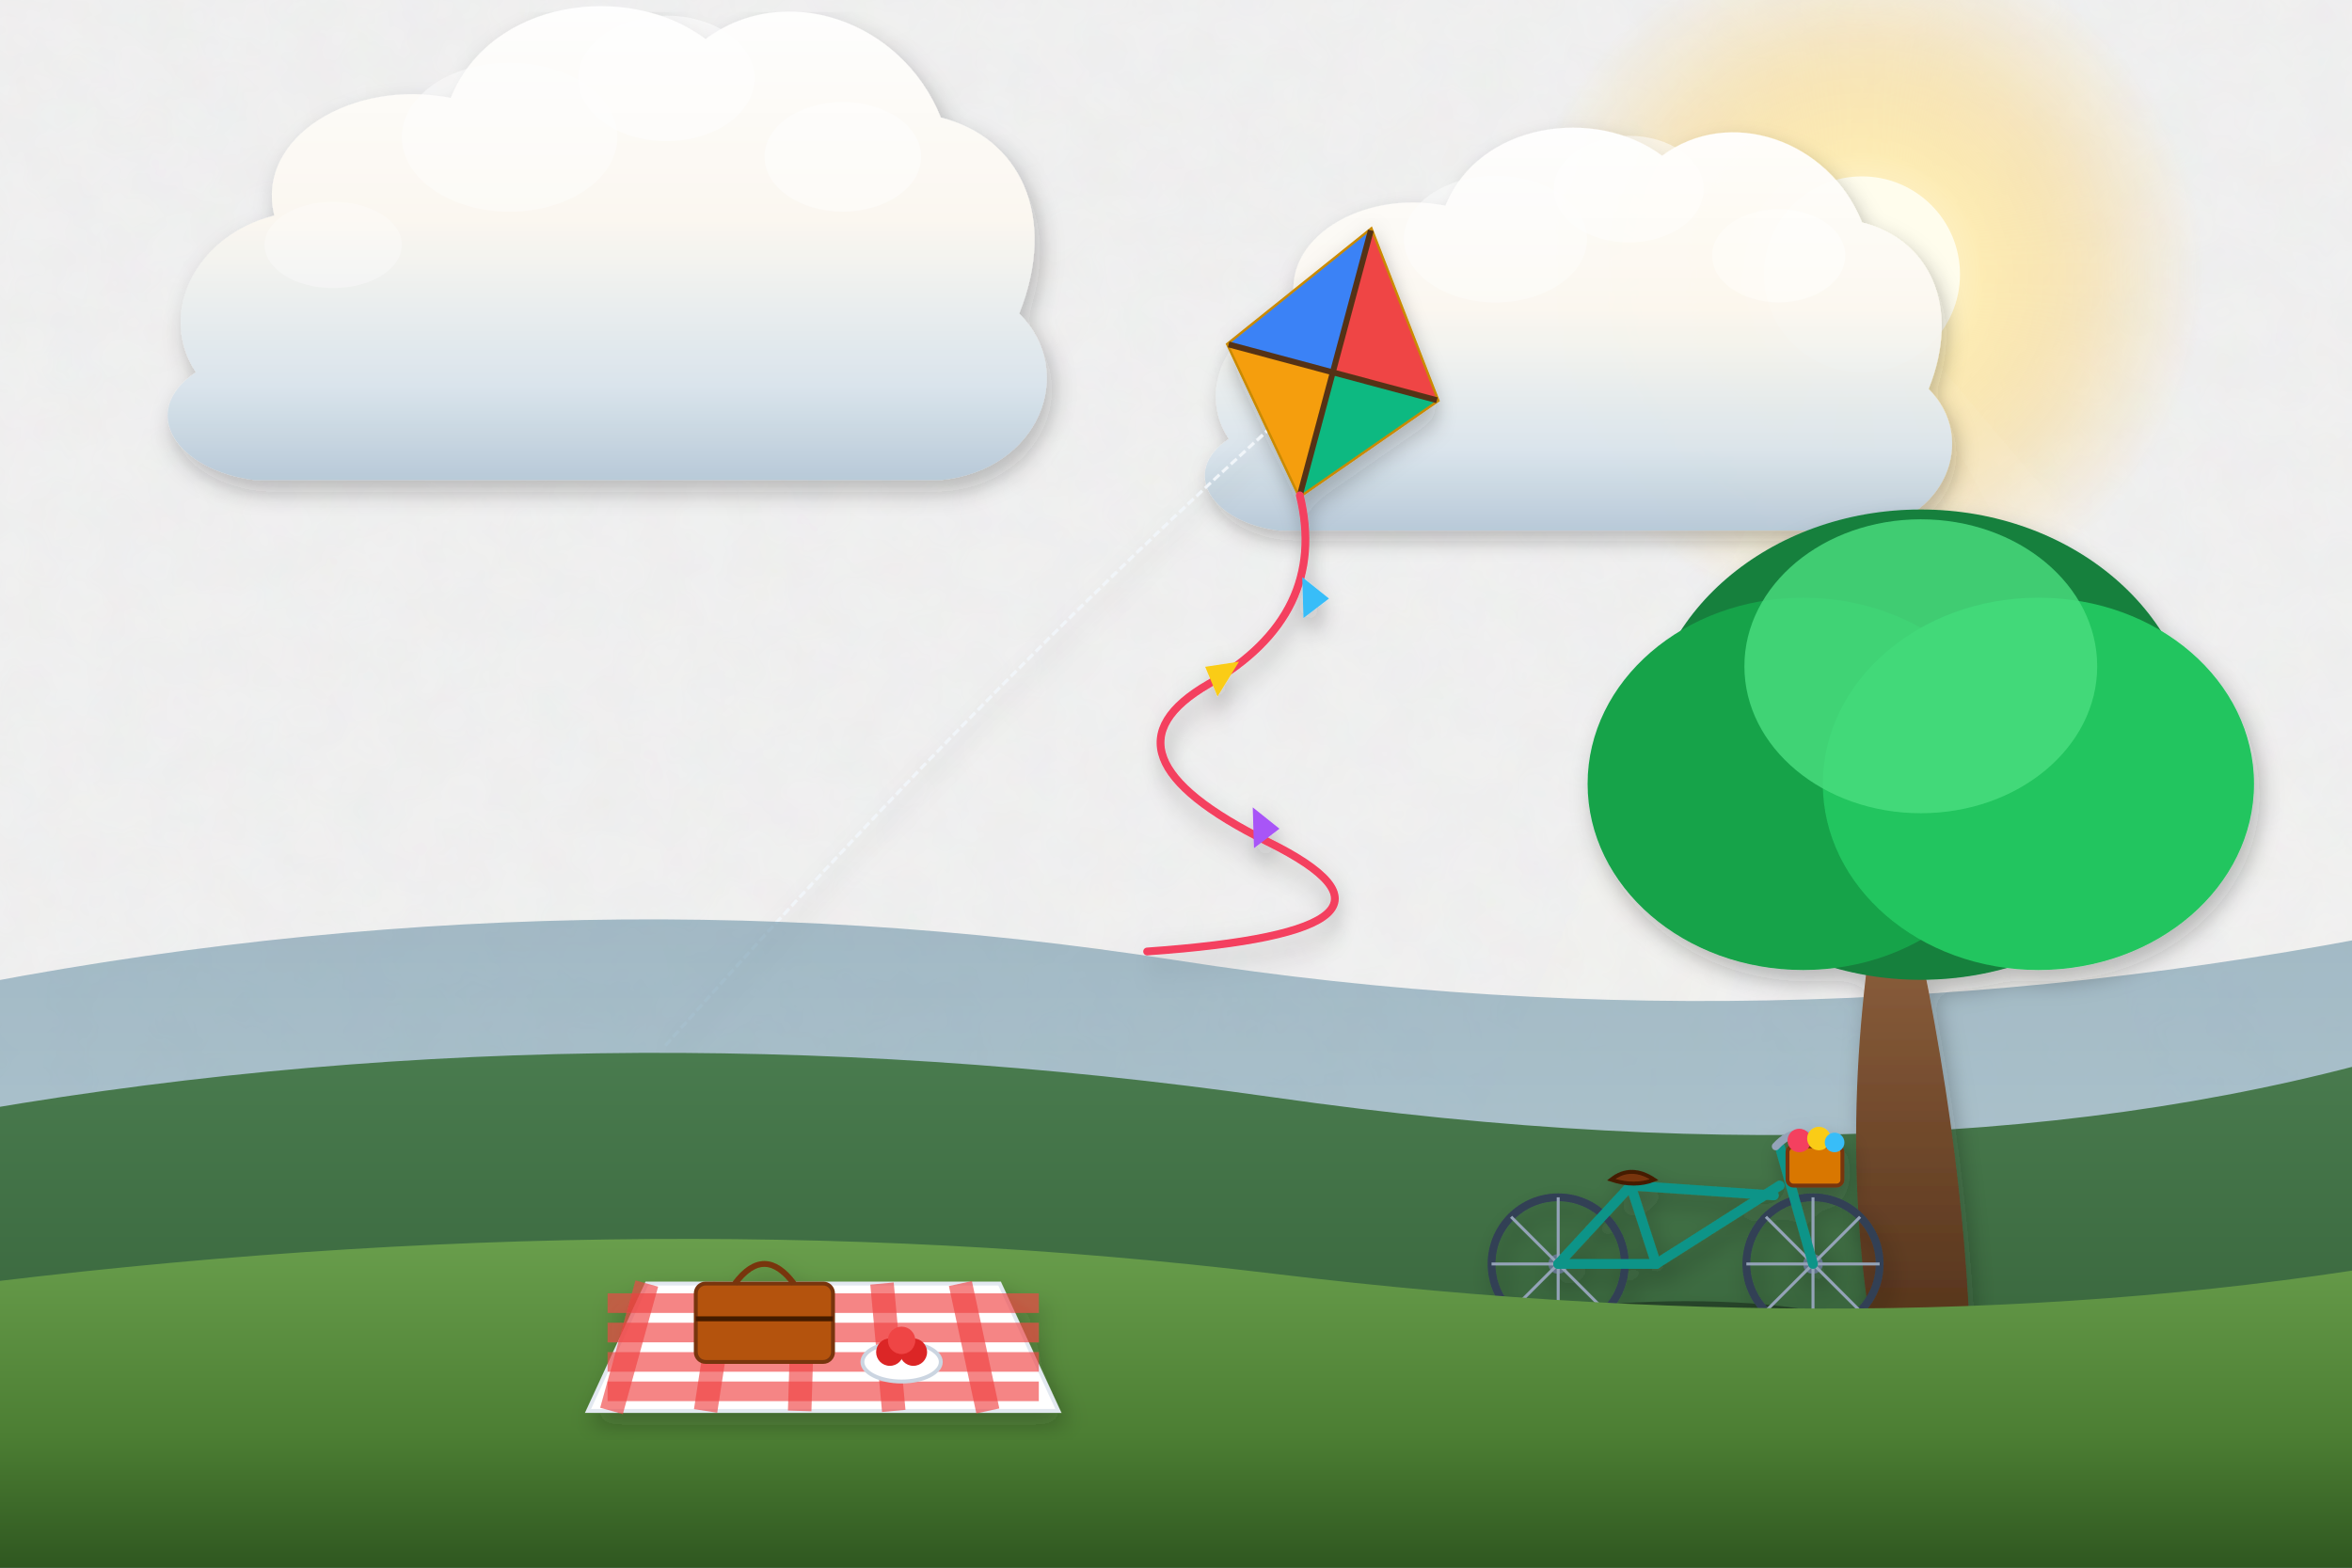
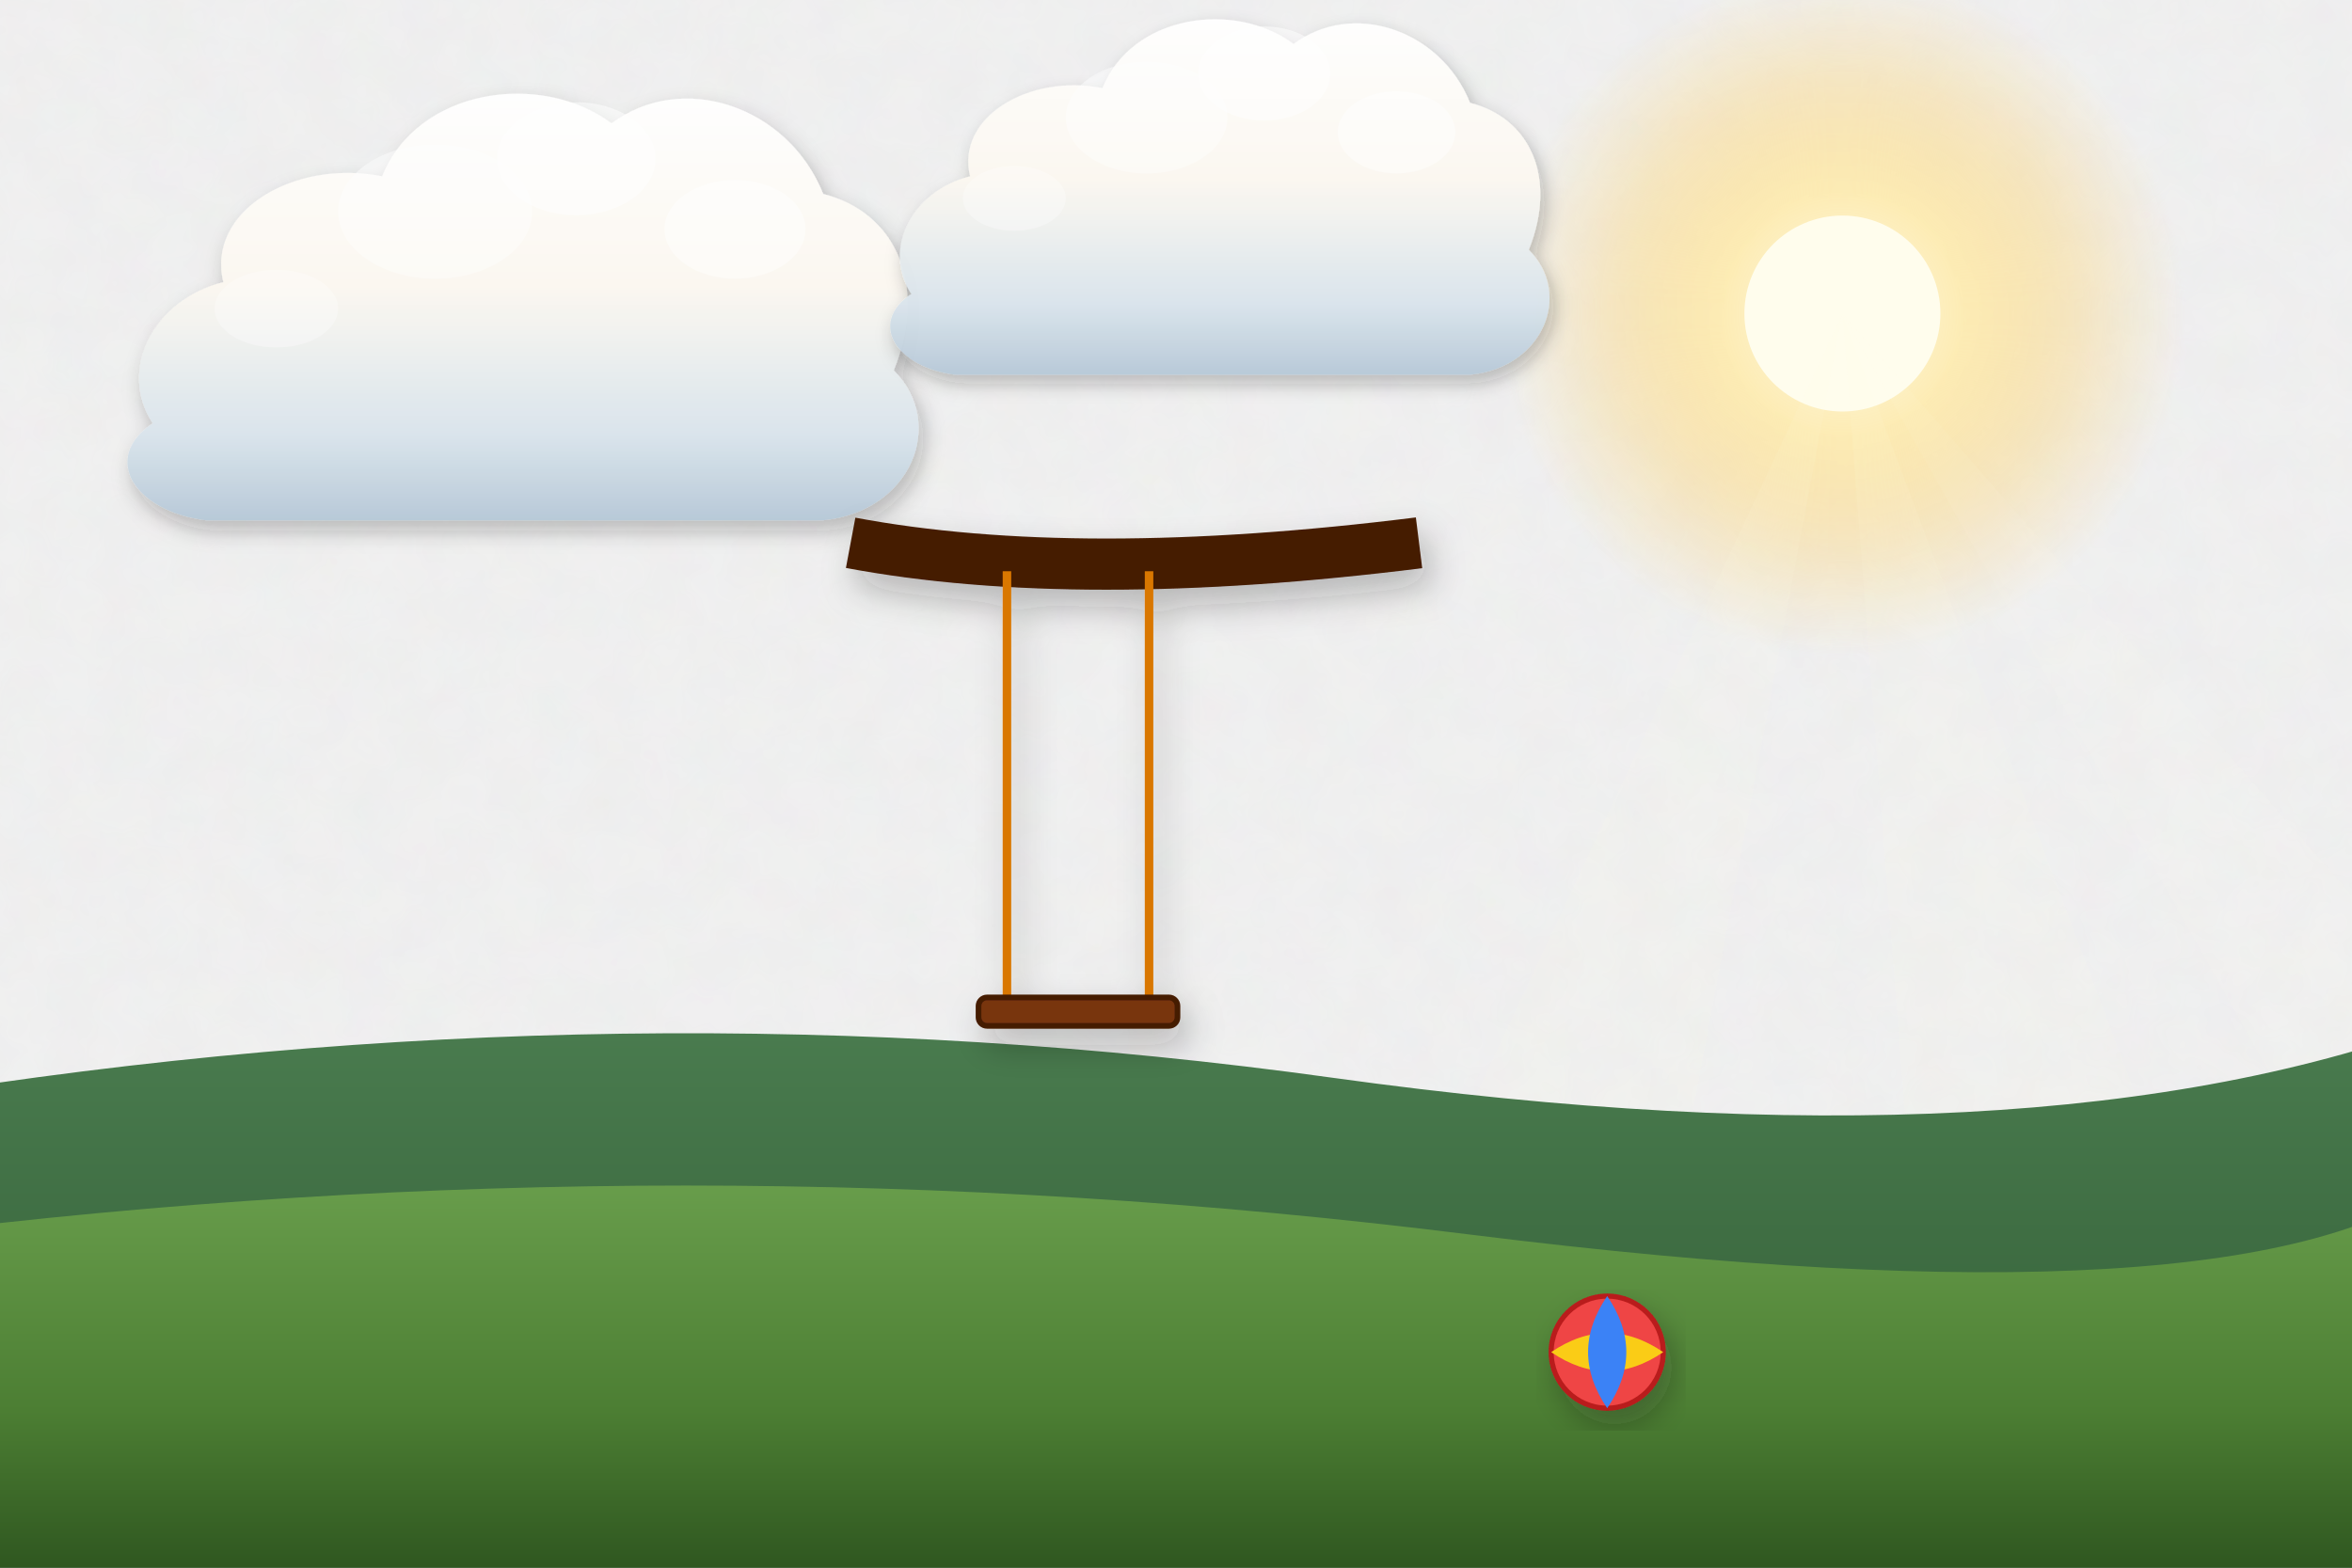
<svg xmlns="http://www.w3.org/2000/svg" viewBox="0 0 1200 800" width="1200" height="800">
  <defs>
    <filter id="ghibliPaper" x="0%" y="0%" width="100%" height="100%">
      <feTurbulence type="fractalNoise" baseFrequency="0.04" numOctaves="3" result="noise" seed="42" />
      <feColorMatrix type="matrix" values="1 0 0 0 0  0 1 0 0 0  0 0 1 0 0  0 0 0 0.035 0" in="noise" result="coloredNoise" />
      <feComposite operator="in" in2="SourceGraphic" />
    </filter>
    <filter id="softGlow" x="-20%" y="-20%" width="140%" height="140%">
      <feGaussianBlur stdDeviation="8" result="blur" />
      <feComposite in="SourceGraphic" in2="blur" operator="over" />
    </filter>
    <filter id="dropShadow" x="-20%" y="-20%" width="140%" height="140%">
      <feDropShadow dx="3" dy="6" stdDeviation="6" flood-color="#141e28" flood-opacity="0.28" />
    </filter>
    <linearGradient id="skyDay" x1="0" y1="0" x2="0" y2="1">
      <stop offset="0%" stop-color="#236ca7" />
      <stop offset="35%" stop-color="#5fa3d6" />
      <stop offset="70%" stop-color="#b8e1f2" />
      <stop offset="100%" stop-color="#fdf3dc" />
    </linearGradient>
    <linearGradient id="skySunset" x1="0" y1="0" x2="0" y2="1">
      <stop offset="0%" stop-color="#31396b" />
      <stop offset="35%" stop-color="#73507b" />
      <stop offset="65%" stop-color="#cb6b5c" />
      <stop offset="85%" stop-color="#f29e5a" />
      <stop offset="100%" stop-color="#fedaa2" />
    </linearGradient>
    <linearGradient id="skyDusk" x1="0" y1="0" x2="0" y2="1">
      <stop offset="0%" stop-color="#121832" />
      <stop offset="40%" stop-color="#262f56" />
      <stop offset="70%" stop-color="#4e3d64" />
      <stop offset="90%" stop-color="#915264" />
      <stop offset="100%" stop-color="#d6846c" />
    </linearGradient>
    <linearGradient id="cloudBodyDay" x1="0" y1="0" x2="0" y2="1">
      <stop offset="0%" stop-color="#ffffff" />
      <stop offset="45%" stop-color="#fcf8f0" />
      <stop offset="80%" stop-color="#d9e4ec" />
      <stop offset="100%" stop-color="#b6c8d7" />
    </linearGradient>
    <linearGradient id="cloudBodySunset" x1="0" y1="0" x2="0" y2="1">
      <stop offset="0%" stop-color="#fff5e6" />
      <stop offset="40%" stop-color="#fbd0a5" />
      <stop offset="75%" stop-color="#cf8ca0" />
      <stop offset="100%" stop-color="#7e607c" />
    </linearGradient>
    <radialGradient id="sunGlowDay" cx="50%" cy="50%" r="50%">
      <stop offset="0%" stop-color="#fffced" stop-opacity="1" />
      <stop offset="35%" stop-color="#ffebaa" stop-opacity="0.85" />
      <stop offset="70%" stop-color="#ffd573" stop-opacity="0.35" />
      <stop offset="100%" stop-color="#ffd573" stop-opacity="0" />
    </radialGradient>
    <radialGradient id="sunGlowSunset" cx="50%" cy="50%" r="50%">
      <stop offset="0%" stop-color="#fff8db" stop-opacity="1" />
      <stop offset="30%" stop-color="#ffb753" stop-opacity="0.9" />
      <stop offset="65%" stop-color="#f46e45" stop-opacity="0.4" />
      <stop offset="100%" stop-color="#e04a43" stop-opacity="0" />
    </radialGradient>
    <linearGradient id="hillDistant" x1="0" y1="0" x2="0" y2="1">
      <stop offset="0%" stop-color="#6e94a8" />
      <stop offset="100%" stop-color="#93b9c7" />
    </linearGradient>
    <linearGradient id="hillMid" x1="0" y1="0" x2="0" y2="1">
      <stop offset="0%" stop-color="#4a7c4f" />
      <stop offset="50%" stop-color="#3c6a40" />
      <stop offset="100%" stop-color="#2d5231" />
    </linearGradient>
    <linearGradient id="hillNear" x1="0" y1="0" x2="0" y2="1">
      <stop offset="0%" stop-color="#699e4c" />
      <stop offset="60%" stop-color="#4c7e33" />
      <stop offset="100%" stop-color="#2f5720" />
    </linearGradient>
    <linearGradient id="woodTone" x1="0" y1="0" x2="0" y2="1">
      <stop offset="0%" stop-color="#9c6d48" />
      <stop offset="50%" stop-color="#784f30" />
      <stop offset="100%" stop-color="#55341c" />
    </linearGradient>
    <linearGradient id="brassTone" x1="0" y1="0" x2="1" y2="1">
      <stop offset="0%" stop-color="#ffe699" />
      <stop offset="35%" stop-color="#d9a536" />
      <stop offset="70%" stop-color="#996c14" />
      <stop offset="100%" stop-color="#5e4007" />
    </linearGradient>
    <linearGradient id="stoneTone" x1="0" y1="0" x2="0" y2="1">
      <stop offset="0%" stop-color="#c5beb3" />
      <stop offset="60%" stop-color="#999184" />
      <stop offset="100%" stop-color="#6c6458" />
    </linearGradient>
    <linearGradient id="waterTone" x1="0" y1="0" x2="0" y2="1">
      <stop offset="0%" stop-color="#47a5be" />
      <stop offset="50%" stop-color="#2a7796" />
      <stop offset="100%" stop-color="#144d6a" />
    </linearGradient>
  </defs>
  <rect width="1200" height="800" fill="url(#skyDay)" filter="url(#ghibliPaper)" />
  <g>
-     <circle cx="950" cy="140" r="175" fill="url(#sunGlowDay)" />
-     <circle cx="950" cy="140" r="50" fill="#fffded" />
-     <polygon points="950,140 650,800 830,800" fill="#fffbe6" opacity="0.08" />
-     <polygon points="950,140 1000,800 1190,800" fill="#fffbe6" opacity="0.08" />
-     <polygon points="950,140 1310,800 1510,800" fill="#fffbe6" opacity="0.06" />
+     <circle cx="940" cy="160" r="175" fill="url(#sunGlowDay)" />
+     <circle cx="940" cy="160" r="50" fill="#fffded" />
+     <polygon points="940,160 640,800 820,800" fill="#fffbe6" opacity="0.08" />
+     <polygon points="940,160 990,800 1180,800" fill="#fffbe6" opacity="0.08" />
+     <polygon points="940,160 1300,800 1500,800" fill="#fffbe6" opacity="0.06" />
  </g>
-   <g transform="translate(280, 150) scale(1)" opacity="0.95">
+   <g transform="translate(240, 180) scale(0.9)" opacity="0.95">
    <path d="M-180,40        C-200,10 -180,-30 -140,-40        C-150,-80 -100,-110 -50,-100        C-30,-150 40,-160 80,-130        C120,-160 180,-140 200,-90        C240,-80 260,-40 240,10        C270,40 250,90 200,95        L-150,95        C-190,90 -210,60 -180,40 Z" fill="url(#cloudBodyDay)" filter="url(#dropShadow)" />
    <ellipse cx="60" cy="-110" rx="45" ry="32" fill="#ffffff" opacity="0.55" />
    <ellipse cx="-20" cy="-80" rx="55" ry="38" fill="#ffffff" opacity="0.45" />
    <ellipse cx="150" cy="-70" rx="40" ry="28" fill="#ffffff" opacity="0.5" />
    <ellipse cx="-110" cy="-25" rx="35" ry="22" fill="#ffffff" opacity="0.35" />
  </g>
-   <g transform="translate(780, 190) scale(0.85)" opacity="0.95">
+   <g transform="translate(600, 120) scale(0.75)" opacity="0.95">
    <path d="M-180,40        C-200,10 -180,-30 -140,-40        C-150,-80 -100,-110 -50,-100        C-30,-150 40,-160 80,-130        C120,-160 180,-140 200,-90        C240,-80 260,-40 240,10        C270,40 250,90 200,95        L-150,95        C-190,90 -210,60 -180,40 Z" fill="url(#cloudBodyDay)" filter="url(#dropShadow)" />
    <ellipse cx="60" cy="-110" rx="45" ry="32" fill="#ffffff" opacity="0.55" />
    <ellipse cx="-20" cy="-80" rx="55" ry="38" fill="#ffffff" opacity="0.45" />
    <ellipse cx="150" cy="-70" rx="40" ry="28" fill="#ffffff" opacity="0.5" />
    <ellipse cx="-110" cy="-25" rx="35" ry="22" fill="#ffffff" opacity="0.35" />
  </g>
-   <g transform="translate(680, 190) rotate(15)" filter="url(#dropShadow)">
-     <path d="M0,0 Q-120,180 -240,420" stroke="#f1f5f9" stroke-width="1.5" stroke-dasharray="4 2" fill="none" />
-     <polygon points="0,-75 55,0 0,65 -55,0" fill="#facc15" stroke="#ca8a04" stroke-width="2.5" />
-     <polygon points="0,-75 55,0 0,0" fill="#ef4444" />
-     <polygon points="0,-75 -55,0 0,0" fill="#3b82f6" />
-     <polygon points="0,65 55,0 0,0" fill="#10b981" />
-     <polygon points="0,65 -55,0 0,0" fill="#f59e0b" />
-     <line x1="0" y1="-75" x2="0" y2="65" stroke="#543317" stroke-width="3" />
-     <line x1="-55" y1="0" x2="55" y2="0" stroke="#543317" stroke-width="3" />
-     <path d="M0,65 Q30,120 -20,170 T30,240 T-15,310" stroke="#f43f5e" stroke-width="4" fill="none" stroke-linecap="round" />
-     <polygon points="12,105 28,112 18,125" fill="#38bdf8" />
-     <polygon points="-8,155 -24,162 -14,175" fill="#facc15" />
-     <polygon points="18,225 34,232 24,245" fill="#a855f7" />
+   <path d="M-50,560 Q320,500 680,550 T1250,520 L1250,800 L-50,800 Z" fill="url(#hillMid)" />
+   <path d="M-50,630 Q350,580 750,630 T1250,600 L1250,800 L-50,800 Z" fill="url(#hillNear)" />
+   <g transform="translate(550, 480) scale(1.45)" filter="url(#dropShadow)">
+     <path d="M-80,-140 Q0,-125 120,-140" stroke="#451a03" stroke-width="18" fill="none" />
+     <line x1="-25" y1="-130" x2="-25" y2="20" stroke="#d97706" stroke-width="3" />
+     <line x1="25" y1="-130" x2="25" y2="20" stroke="#d97706" stroke-width="3" />
+     <rect x="-35" y="20" width="70" height="10" rx="3" fill="#78350f" stroke="#451a03" stroke-width="2" />
  </g>
-   <path d="M-50,510 Q280,440 600,490 T1250,470 L1250,800 L-50,800 Z" fill="url(#hillDistant)" opacity="0.6" />
-   <path d="M-30,570 Q300,510 650,560 T1250,530 L1250,800 L-30,800 Z" fill="url(#hillMid)" />
-   <g transform="translate(980, 680)" filter="url(#dropShadow)">
-     <path d="M-25,0 Q-45,-120 -15,-260 Q20,-120 25,0 Z" fill="url(#woodTone)" />
-     <ellipse cx="0" cy="-300" rx="140" ry="120" fill="#15803d" />
-     <ellipse cx="-60" cy="-280" rx="110" ry="95" fill="#16a34a" />
-     <ellipse cx="60" cy="-280" rx="110" ry="95" fill="#22c55e" />
-     <ellipse cx="0" cy="-340" rx="90" ry="75" fill="#4ade80" opacity="0.8" />
-   </g>
-   <g transform="translate(860, 630)" filter="url(#dropShadow)">
-     <ellipse cx="0" cy="48" rx="85" ry="14" fill="#000000" opacity="0.35" />
-     <circle cx="-65" cy="15" r="34" fill="none" stroke="#334155" stroke-width="4" />
-     <circle cx="-65" cy="15" r="5" fill="#64748b" />
-     <line x1="-65" y1="-19" x2="-65" y2="49" stroke="#94a3b8" stroke-width="1.5" transform="rotate(0 -65 15)" />
-     <line x1="-65" y1="-19" x2="-65" y2="49" stroke="#94a3b8" stroke-width="1.5" transform="rotate(45 -65 15)" />
-     <line x1="-65" y1="-19" x2="-65" y2="49" stroke="#94a3b8" stroke-width="1.5" transform="rotate(90 -65 15)" />
-     <line x1="-65" y1="-19" x2="-65" y2="49" stroke="#94a3b8" stroke-width="1.5" transform="rotate(135 -65 15)" />
-     <circle cx="65" cy="15" r="34" fill="none" stroke="#334155" stroke-width="4" />
-     <circle cx="65" cy="15" r="5" fill="#64748b" />
-     <line x1="65" y1="-19" x2="65" y2="49" stroke="#94a3b8" stroke-width="1.5" transform="rotate(0 65 15)" />
-     <line x1="65" y1="-19" x2="65" y2="49" stroke="#94a3b8" stroke-width="1.5" transform="rotate(45 65 15)" />
-     <line x1="65" y1="-19" x2="65" y2="49" stroke="#94a3b8" stroke-width="1.5" transform="rotate(90 65 15)" />
-     <line x1="65" y1="-19" x2="65" y2="49" stroke="#94a3b8" stroke-width="1.5" transform="rotate(135 65 15)" />
-     <line x1="-65" y1="15" x2="-15" y2="15" stroke="#0d9488" stroke-width="5" stroke-linecap="round" />
-     <line x1="-15" y1="15" x2="-28" y2="-25" stroke="#0d9488" stroke-width="5" stroke-linecap="round" />
-     <line x1="-65" y1="15" x2="-28" y2="-25" stroke="#0d9488" stroke-width="5" stroke-linecap="round" />
-     <line x1="-28" y1="-25" x2="45" y2="-20" stroke="#0d9488" stroke-width="5" stroke-linecap="round" />
-     <line x1="-15" y1="15" x2="48" y2="-25" stroke="#0d9488" stroke-width="5" stroke-linecap="round" />
-     <line x1="65" y1="15" x2="48" y2="-45" stroke="#0d9488" stroke-width="5" stroke-linecap="round" />
-     <path d="M-38,-28 Q-28,-36 -16,-28 Q-26,-24 -38,-28 Z" fill="#78350f" stroke="#451a03" stroke-width="2" />
-     <path d="M46,-45 Q58,-58 70,-45" stroke="#94a3b8" stroke-width="4" fill="none" stroke-linecap="round" />
-     <rect x="52" y="-45" width="28" height="20" rx="3" fill="#d97706" stroke="#78350f" stroke-width="2" />
-     <circle cx="58" cy="-48" r="6" fill="#f43f5e" />
-     <circle cx="68" cy="-49" r="6" fill="#facc15" />
-     <circle cx="76" cy="-47" r="5" fill="#38bdf8" />
-   </g>
-   <path d="M-50,660 Q320,610 650,650 T1250,640 L1250,800 L-50,800 Z" fill="url(#hillNear)" />
-   <g transform="translate(420, 680)" filter="url(#dropShadow)">
-     <polygon points="-120,40 120,40 90,-25 -90,-25" fill="#ffffff" stroke="#e2e8f0" stroke-width="2" />
-     <line x1="-90" y1="-25" x2="-108" y2="40" stroke="#ef4444" stroke-width="12" opacity="0.65" />
-     <line x1="-50" y1="-25" x2="-60" y2="40" stroke="#ef4444" stroke-width="12" opacity="0.65" />
-     <line x1="-10" y1="-25" x2="-12" y2="40" stroke="#ef4444" stroke-width="12" opacity="0.65" />
-     <line x1="30" y1="-25" x2="36" y2="40" stroke="#ef4444" stroke-width="12" opacity="0.65" />
-     <line x1="70" y1="-25" x2="84" y2="40" stroke="#ef4444" stroke-width="12" opacity="0.65" />
-     <line x1="-110" y1="-15" x2="110" y2="-15" stroke="#ef4444" stroke-width="10" opacity="0.65" />
-     <line x1="-110" y1="0" x2="110" y2="0" stroke="#ef4444" stroke-width="10" opacity="0.65" />
-     <line x1="-110" y1="15" x2="110" y2="15" stroke="#ef4444" stroke-width="10" opacity="0.65" />
-     <line x1="-110" y1="30" x2="110" y2="30" stroke="#ef4444" stroke-width="10" opacity="0.65" />
-     <g transform="translate(-30, -5)">
-       <rect x="-35" y="-20" width="70" height="40" rx="5" fill="#b45309" stroke="#78350f" stroke-width="2" />
-       <line x1="-35" y1="-2" x2="35" y2="-2" stroke="#451a03" stroke-width="2.5" />
-       <path d="M-15,-20 Q0,-40 15,-20" stroke="#78350f" stroke-width="3" fill="none" />
-     </g>
-     <g transform="translate(40, 10)">
-       <ellipse cx="0" cy="5" rx="20" ry="10" fill="#ffffff" stroke="#cbd5e1" stroke-width="2" />
-       <circle cx="-6" cy="0" r="7" fill="#dc2626" />
-       <circle cx="6" cy="0" r="7" fill="#dc2626" />
-       <circle cx="0" cy="-6" r="7" fill="#ef4444" />
-     </g>
+   <g transform="translate(820, 690) scale(1.3)" filter="url(#dropShadow)">
+     <circle cx="0" cy="0" r="22" fill="#ef4444" stroke="#b91c1c" stroke-width="2" />
+     <path d="M-22,0 Q0,-15 22,0 Q0,15 -22,0 Z" fill="#facc15" />
+     <path d="M0,-22 Q-15,0 0,22 Q15,0 0,-22 Z" fill="#3b82f6" />
  </g>
</svg>
